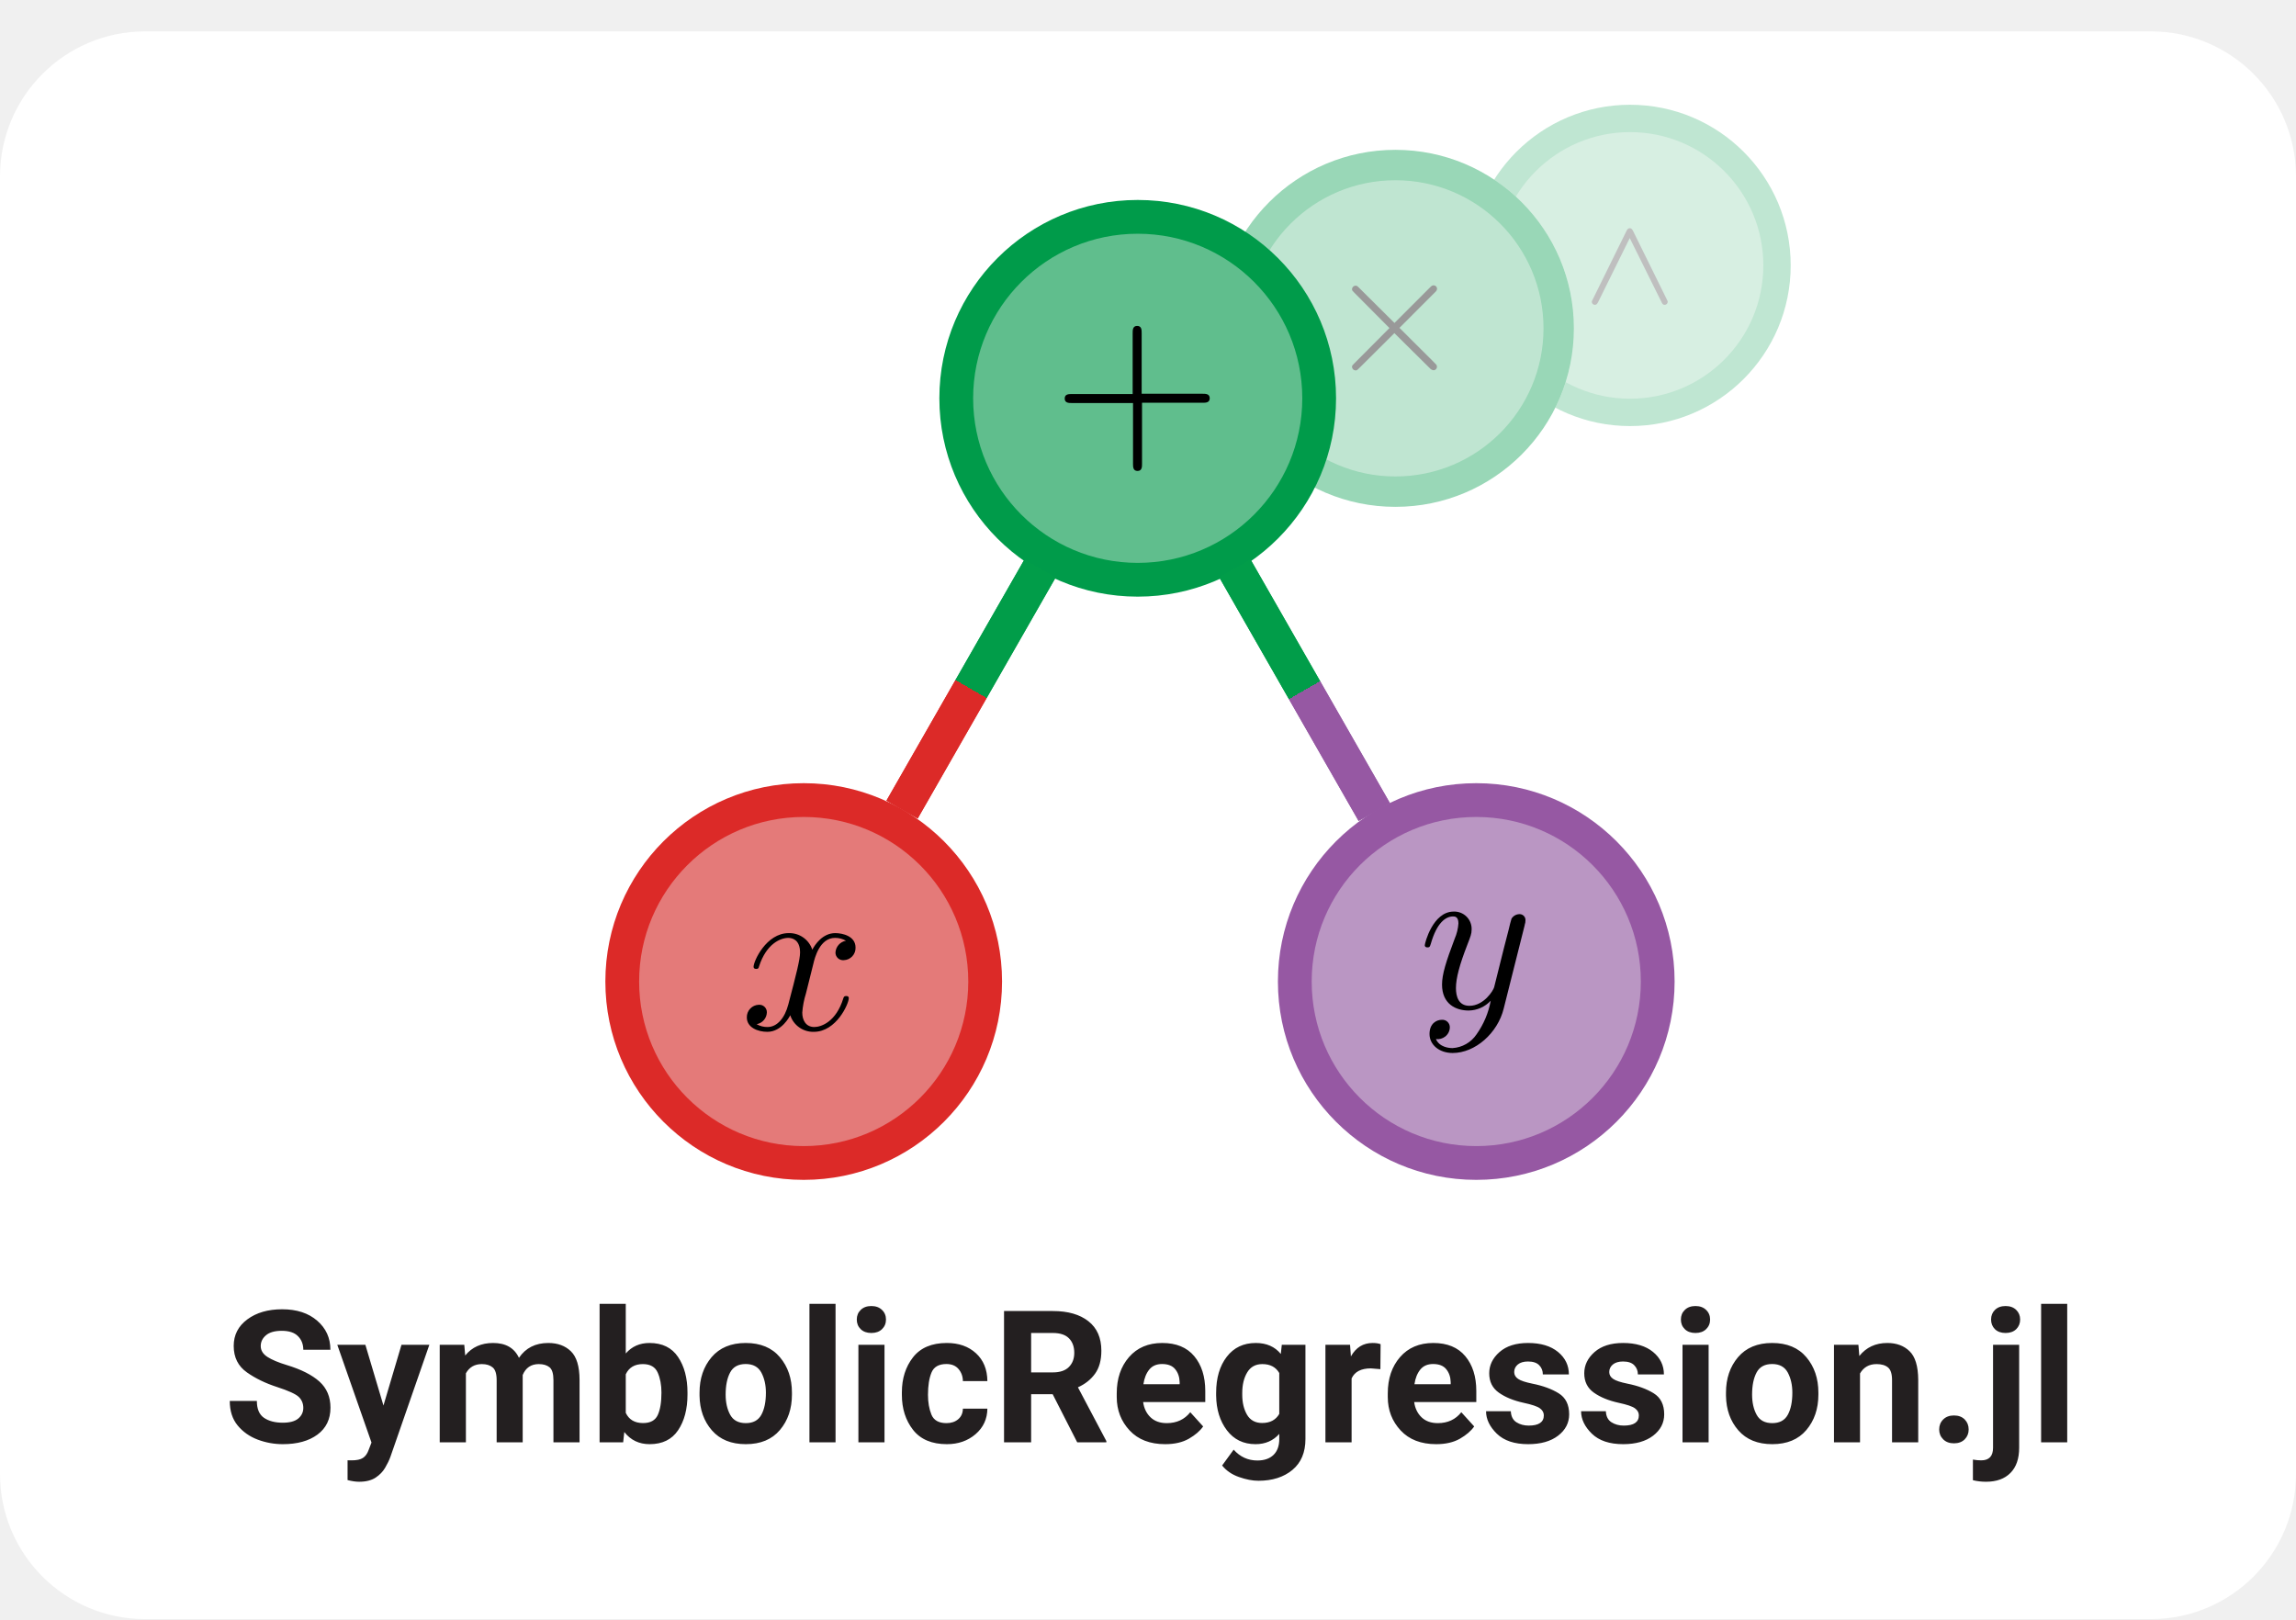
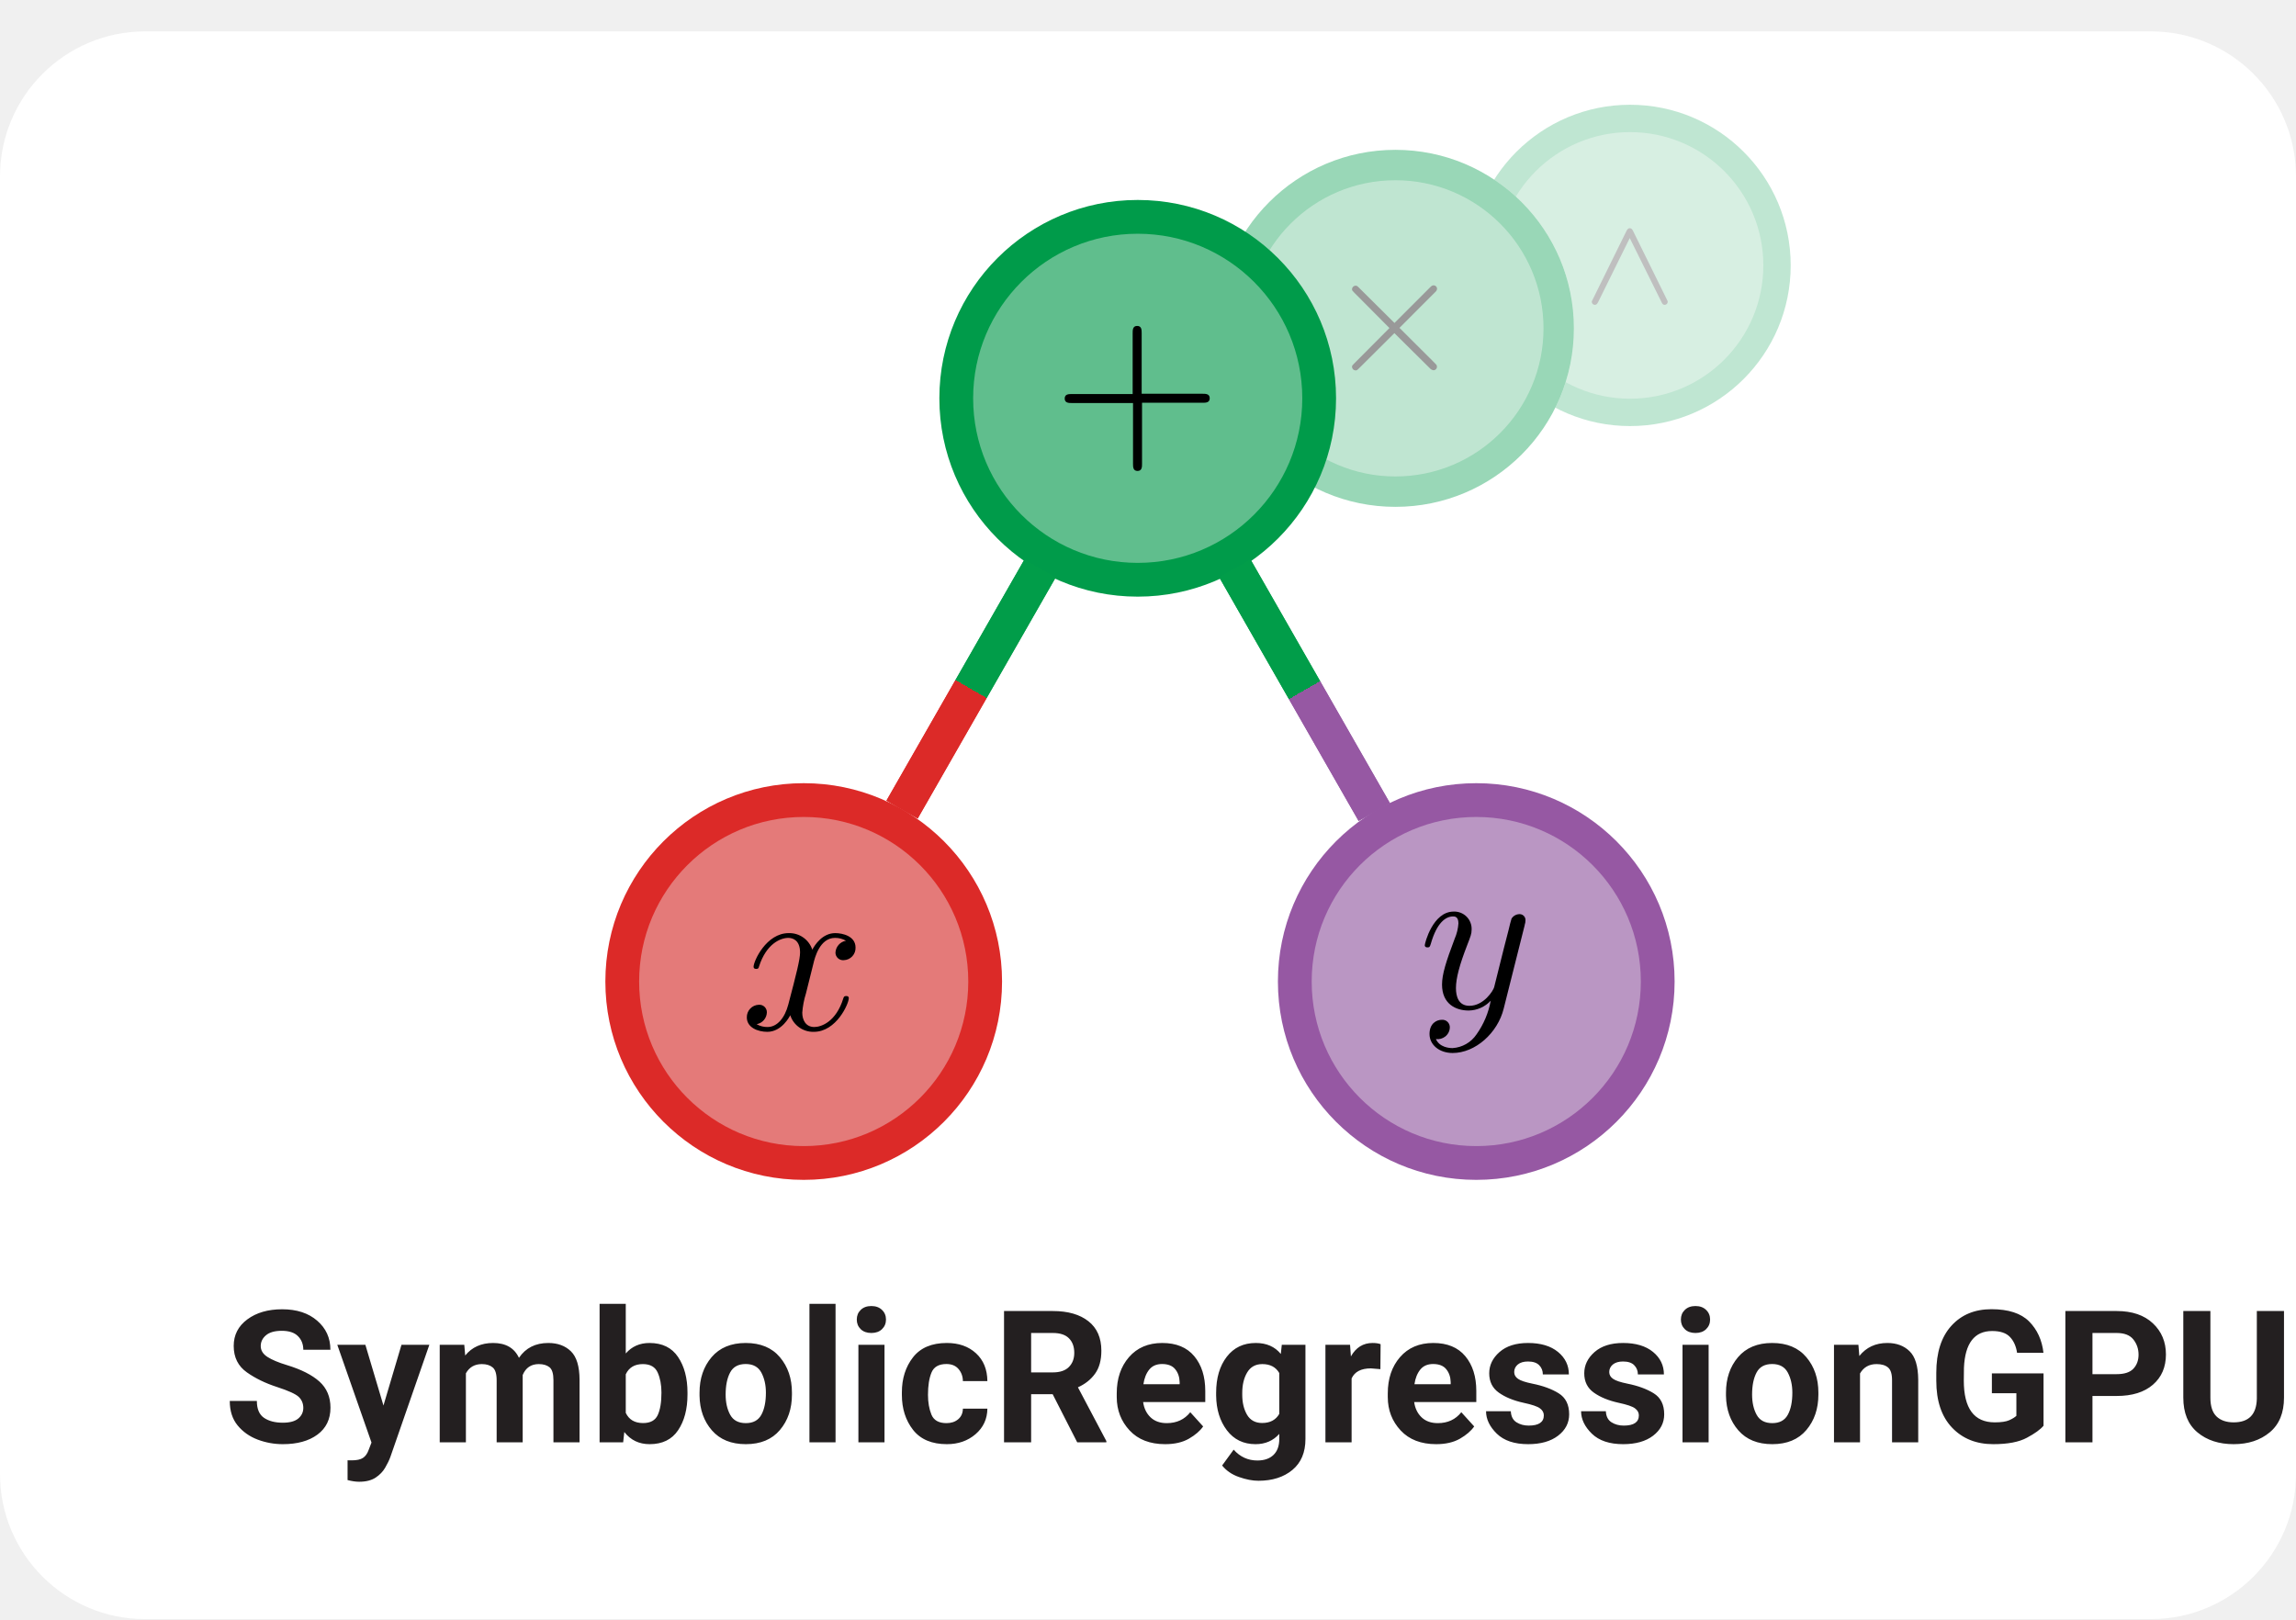
<svg xmlns="http://www.w3.org/2000/svg" xmlns:xlink="http://www.w3.org/1999/xlink" viewBox="0 0 509.79 359.51">
  <defs>
    <style>.cls-1,.cls-11,.cls-12,.cls-8{fill:none;}.cls-2{fill:#009b4a;}.cls-3{fill:#f1f2f2;mix-blend-mode:lighten;}.cls-3,.cls-9{opacity:0.4;}.cls-4{isolation:isolate;}.cls-5{fill:#fff;}.cls-6{opacity:0.25;}.cls-7{clip-path:url(#clip-path);}.cls-8{stroke:#000;stroke-width:0px;opacity:0;}.cls-11,.cls-12,.cls-8{stroke-miterlimit:10;}.cls-10{clip-path:url(#clip-path-2);}.cls-11,.cls-12{stroke-width:8px;}.cls-11{stroke:url(#linear-gradient);}.cls-12{stroke:url(#linear-gradient-2);}.cls-13{clip-path:url(#clip-path-3);}.cls-14{fill:#dc2a28;}.cls-15{clip-path:url(#clip-path-4);}.cls-16{fill:#9658a3;}.cls-17{clip-path:url(#clip-path-5);}.cls-18{font-size:41px;fill:#231f20;font-family:Roboto-Bold, Roboto;font-weight:700;}.cls-19{clip-path:url(#clip-path-6);}</style>
    <clipPath id="clip-path" transform="translate(0 6.97)">
      <rect class="cls-1" x="352.64" y="42.67" width="18.59" height="18.59" />
    </clipPath>
    <clipPath id="clip-path-2" transform="translate(0 6.97)">
      <rect class="cls-1" x="299.45" y="55.61" width="20.65" height="20.65" />
    </clipPath>
    <linearGradient id="linear-gradient" x1="274.06" y1="126.22" x2="305.25" y2="180.25" gradientUnits="userSpaceOnUse">
      <stop offset="0" stop-color="#019d49" />
      <stop offset="0.5" stop-color="#019d49" />
      <stop offset="0.5" stop-color="#9658a3" />
      <stop offset="1" stop-color="#9658a3" />
    </linearGradient>
    <linearGradient id="linear-gradient-2" x1="200.18" y1="179.72" x2="231.04" y2="126.27" gradientUnits="userSpaceOnUse">
      <stop offset="0" stop-color="#dc2a28" />
      <stop offset="0.5" stop-color="#dc2a28" />
      <stop offset="0.5" stop-color="#019d49" />
      <stop offset="1" stop-color="#019d49" />
    </linearGradient>
    <clipPath id="clip-path-3" transform="translate(0 6.97)">
      <rect class="cls-1" x="236.36" y="65.26" width="32.4" height="32.4" />
    </clipPath>
    <clipPath id="clip-path-4" transform="translate(0 6.97)">
      <rect class="cls-1" x="165.62" y="199.5" width="25.65" height="22.95" />
    </clipPath>
    <clipPath id="clip-path-5" transform="translate(0 6.97)">
      <rect class="cls-1" x="316.31" y="194.77" width="22.95" height="32.4" />
    </clipPath>
    <clipPath id="clip-path-6" transform="translate(0 6.97)">
      <rect class="cls-1" x="396.64" y="98.67" width="43" height="26" />
    </clipPath>
    <symbol id="Julia_Symbol" data-name="Julia Symbol" viewBox="0 0 88.09 88.09">
      <circle class="cls-2" cx="44.04" cy="44.04" r="44.04" />
      <circle class="cls-3" cx="44.04" cy="44.04" r="36.54" />
    </symbol>
  </defs>
  <g class="cls-4">
    <g id="Layer_2" data-name="Layer 2">
      <rect class="cls-5" y="6.97" width="509.79" height="352.54" rx="32.22" />
    </g>
    <g id="Layer_1" data-name="Layer 1">
      <g class="cls-6">
        <use width="88.09" height="88.09" transform="translate(326.25 23.26) scale(0.81 0.81)" xlink:href="#Julia_Symbol" />
        <g class="cls-7">
          <path class="cls-8" d="M361.93,52Z" transform="translate(0 6.97)" />
          <path d="M362.59,44.3c-.17-.3-.33-.6-.71-.6s-.55.24-.74.6l-7.51,15.24c-.2.35-.2.41-.2.49a.68.68,0,0,0,.66.69c.39,0,.55-.23.77-.66l7-14.17,7,14.11c.25.52.36.72.77.72a.68.68,0,0,0,.66-.69c0-.08,0-.14-.19-.49L362.59,44.3" transform="translate(0 6.97)" />
        </g>
      </g>
      <circle class="cls-5" cx="309.83" cy="72.91" r="39.64" />
      <g class="cls-9">
        <use width="88.09" height="88.09" transform="translate(270.19 33.27) scale(0.9)" xlink:href="#Julia_Symbol" />
        <g class="cls-10">
          <path class="cls-8" d="M309.78,65.94Z" transform="translate(0 6.97)" />
          <path d="M309.64,64.76,301.83,57c-.47-.47-.55-.54-.86-.54a.81.81,0,0,0-.78.78c0,.27.08.35.51.78l7.8,7.85-7.8,7.84c-.43.43-.51.51-.51.78a.82.82,0,0,0,.78.79c.31,0,.39-.08.86-.55L309.6,67,317.68,75a1.38,1.38,0,0,0,.58.24.77.77,0,0,0,.79-.79.74.74,0,0,0-.12-.42c0-.08-6.25-6.21-8.2-8.2l7.14-7.15c.2-.23.79-.74,1-1a.91.91,0,0,0,.2-.51.76.76,0,0,0-.79-.78c-.31,0-.46.15-.89.58l-7.73,7.73" transform="translate(0 6.97)" />
        </g>
      </g>
      <line class="cls-11" x1="274.17" y1="126.18" x2="305.13" y2="180.3" />
      <line class="cls-12" x1="230.93" y1="126.22" x2="200.29" y2="179.76" />
      <polygon class="cls-8" points="393.03 54.09 393.03 54.09 393.03 54.09 393.03 54.09 393.03 54.09 393.03 54.09 393.03 54.09 393.03 54.09 393.03 54.09 393.03 54.09 393.03 54.09 393.03 54.09 393.03 54.09 393.03 54.09 393.03 54.09 393.03 54.09 393.03 54.09 393.03 54.09 393.03 54.09 393.03 54.09 393.03 54.09 393.03 54.09 393.03 54.09 393.03 54.09 393.03 54.09 393.03 54.09 393.03 54.09 393.03 54.09 393.03 54.09 393.03 54.09 393.03 54.09 393.03 54.09 393.03 54.09 393.03 54.09 393.03 54.09 393.03 54.09 393.03 54.09 393.03 54.09 393.03 54.09 393.03 54.09 393.03 54.09 393.03 54.09 393.03 54.09 393.03 54.09 393.03 54.09 393.03 54.09 393.03 54.09 393.03 54.09 393.03 54.09 393.03 54.09 393.03 54.09 393.03 54.09 393.03 54.09 393.03 54.09 393.03 54.09 393.03 54.09 393.03 54.09 393.03 54.09 393.03 54.09 393.03 54.09 393.03 54.09 393.03 54.09 393.03 54.09 393.03 54.09 393.03 54.09 393.03 54.09 393.03 54.09 393.03 54.09 393.03 54.09 393.03 54.09 393.03 54.09 393.03 54.09 393.03 54.09 393.03 54.09 393.03 54.09 393.03 54.09 393.03 54.09 393.03 54.09 393.03 54.09 393.03 54.09 393.03 54.09 393.03 54.09 393.03 54.09 393.03 54.09 393.03 54.09 393.03 54.09 393.03 54.09 393.03 54.09 393.03 54.09 393.03 54.09" />
      <use width="88.09" height="88.09" transform="translate(208.57 44.4)" xlink:href="#Julia_Symbol" />
      <g class="cls-13">
        <path class="cls-8" d="M252.56,82.14Z" transform="translate(0 6.97)" />
        <path d="M253.49,82.46H267c.68,0,1.6,0,1.6-1s-.92-1-1.6-1H253.49V67c0-.68,0-1.6-1-1.6s-1,.92-1,1.6V80.52H238c-.68,0-1.6,0-1.6,1s.92,1,1.6,1h13.57V96c0,.68,0,1.6,1,1.6s1-.92,1-1.6V82.46" transform="translate(0 6.97)" />
      </g>
      <polygon class="cls-8" points="310.65 198.37 310.65 198.37 310.65 198.37 310.65 198.37 310.65 198.37 310.65 198.37 310.65 198.37 310.65 198.37 310.65 198.37 310.65 198.37 310.65 198.37 310.65 198.37 310.65 198.37 310.65 198.37 310.65 198.37 310.65 198.37 310.65 198.37 310.65 198.37 310.65 198.37 310.65 198.37 310.65 198.37 310.65 198.37 310.65 198.37 310.65 198.37 310.65 198.37 310.65 198.37 310.65 198.37 310.65 198.37 310.65 198.37 310.65 198.37 310.65 198.37 310.65 198.37 310.65 198.37 310.65 198.37 310.65 198.37 310.65 198.37 310.65 198.37 310.65 198.37 310.65 198.37 310.65 198.37 310.65 198.37 310.65 198.37 310.65 198.37 310.65 198.37 310.65 198.37 310.65 198.37 310.65 198.37 310.65 198.37 310.65 198.37 310.65 198.37 310.65 198.37 310.65 198.37 310.65 198.37 310.65 198.37 310.65 198.37 310.65 198.37 310.65 198.37 310.65 198.37 310.65 198.37 310.65 198.37 310.65 198.37 310.65 198.37 310.65 198.37 310.65 198.37 310.65 198.37 310.65 198.37 310.65 198.37 310.65 198.37 310.65 198.37 310.65 198.37 310.65 198.37 310.65 198.37 310.65 198.37 310.65 198.37 310.65 198.37 310.65 198.37 310.65 198.37 310.65 198.37 310.65 198.37 310.65 198.37 310.65 198.37 310.65 198.37 310.65 198.37 310.65 198.37 310.65 198.37 310.65 198.37 310.65 198.37 310.65 198.37 310.65 198.37" />
      <circle class="cls-14" cx="178.45" cy="217.94" r="44.04" />
      <circle class="cls-3" cx="178.45" cy="217.94" r="36.54" />
      <g class="cls-15">
        <path class="cls-8" d="M178.45,211Z" transform="translate(0 6.97)" />
        <path d="M180.6,207c.29-1.26,1.41-5.72,4.8-5.72a4.79,4.79,0,0,1,2.43.63,2.83,2.83,0,0,0-2.33,2.62,1.69,1.69,0,0,0,1.84,1.7,2.7,2.7,0,0,0,2.62-2.81c0-2.53-2.86-3.2-4.51-3.2-2.81,0-4.51,2.57-5.09,3.68a5.36,5.36,0,0,0-5.24-3.68c-5,0-7.8,6.25-7.8,7.46,0,.49.48.49.58.49.39,0,.53-.1.63-.54,1.65-5.14,4.85-6.35,6.5-6.35.92,0,2.61.44,2.61,3.25,0,1.5-.82,4.75-2.61,11.54-.78,3-2.48,5-4.61,5a4.66,4.66,0,0,1-2.42-.63,2.74,2.74,0,0,0,2.27-2.62,1.66,1.66,0,0,0-1.79-1.69,2.75,2.75,0,0,0-2.66,2.81c0,2.23,2.42,3.2,4.55,3.2,3.2,0,4.95-3.39,5.09-3.69a5.35,5.35,0,0,0,5.24,3.69c5,0,7.76-6.25,7.76-7.47,0-.48-.44-.48-.58-.48-.44,0-.54.19-.64.53-1.6,5.19-4.89,6.35-6.44,6.35-1.89,0-2.67-1.55-2.67-3.2a19,19,0,0,1,.82-4.26L180.6,207" transform="translate(0 6.97)" />
      </g>
      <polygon class="cls-8" points="466.47 0 466.47 0 466.47 0 466.47 0 466.47 0 466.47 0 466.47 0 466.47 0 466.47 0 466.47 0 466.47 0 466.47 0 466.47 0 466.47 0 466.47 0 466.47 0 466.47 0 466.47 0 466.47 0 466.47 0 466.47 0 466.47 0 466.47 0 466.47 0 466.47 0 466.47 0 466.47 0 466.47 0 466.47 0 466.47 0 466.47 0 466.47 0 466.47 0 466.47 0 466.47 0 466.47 0 466.47 0 466.47 0 466.47 0 466.47 0 466.47 0 466.47 0 466.47 0 466.47 0 466.47 0 466.47 0 466.47 0 466.47 0 466.47 0 466.47 0 466.47 0 466.47 0 466.47 0 466.47 0 466.47 0 466.47 0 466.47 0 466.47 0 466.47 0 466.47 0 466.47 0 466.47 0 466.47 0 466.47 0 466.47 0 466.47 0 466.47 0 466.47 0 466.47 0 466.47 0 466.47 0 466.47 0 466.47 0 466.47 0 466.47 0 466.47 0 466.47 0 466.47 0 466.47 0 466.47 0 466.47 0 466.47 0 466.47 0 466.47 0 466.47 0 466.47 0 466.47 0 466.47 0 466.47 0" />
      <circle class="cls-16" cx="327.78" cy="217.94" r="44.04" />
      <circle class="cls-3" cx="327.78" cy="217.94" r="36.54" />
      <g class="cls-17">
        <path class="cls-8" d="M327.78,211Z" transform="translate(0 6.97)" />
        <path d="M338.52,198.44a3.13,3.13,0,0,0,.19-1.12,1.3,1.3,0,0,0-1.4-1.31,2.1,2.1,0,0,0-1.7,1c-.1.24-.48,1.75-.68,2.62-.34,1.26-.68,2.57-1,3.88l-2.18,8.73c-.19.72-2.28,4.12-5.48,4.12-2.47,0-3-2.14-3-3.93,0-2.23.83-5.24,2.48-9.5.77-2,1-2.52,1-3.49a3.84,3.84,0,0,0-4-4c-4.6,0-6.4,7-6.4,7.47s.49.48.58.48c.49,0,.54-.1.78-.87,1.31-4.56,3.25-6,4.9-6,.38,0,1.21,0,1.21,1.55a10.23,10.23,0,0,1-.83,3.39c-1.94,5.14-2.81,7.91-2.81,10.19,0,4.31,3.06,5.76,5.92,5.76a6.81,6.81,0,0,0,4.89-2.18,18.62,18.62,0,0,1-3.15,7.47,6.93,6.93,0,0,1-5.33,3.05c-.68,0-2.86-.14-3.69-2a2.79,2.79,0,0,0,2.09-.58,2.65,2.65,0,0,0,1-2,1.65,1.65,0,0,0-1.8-1.7c-1.11,0-2.71.78-2.71,3.15s2.13,4.22,5.14,4.22c5,0,10-4.41,11.34-9.89l4.66-18.52" transform="translate(0 6.97)" />
      </g>
      <polygon class="cls-8" points="433.04 218.16 433.04 218.16 433.04 218.16 433.04 218.16 433.04 218.16 433.04 218.16 433.04 218.16 433.04 218.16 433.04 218.16 433.04 218.16 433.04 218.16 433.04 218.16 433.04 218.16 433.04 218.16 433.04 218.16 433.04 218.16 433.04 218.16 433.04 218.16 433.04 218.16 433.04 218.16 433.04 218.16 433.04 218.16 433.04 218.16 433.04 218.16 433.04 218.16 433.04 218.16 433.04 218.16 433.04 218.16 433.04 218.16 433.04 218.16 433.04 218.16 433.04 218.16 433.04 218.16 433.04 218.16 433.04 218.16 433.04 218.16 433.04 218.16 433.04 218.16 433.04 218.16 433.04 218.16 433.04 218.16 433.04 218.16 433.04 218.16 433.04 218.16 433.04 218.16 433.04 218.16 433.04 218.16 433.04 218.16 433.04 218.16 433.04 218.16 433.04 218.16 433.04 218.16 433.04 218.16 433.04 218.16 433.04 218.16 433.04 218.16 433.04 218.16 433.04 218.16 433.04 218.16 433.04 218.16 433.04 218.16 433.04 218.16 433.04 218.16 433.04 218.16 433.04 218.16 433.04 218.16 433.04 218.16 433.04 218.16 433.04 218.16 433.04 218.16 433.04 218.16 433.04 218.16 433.04 218.16 433.04 218.16 433.04 218.16 433.04 218.16 433.04 218.16 433.04 218.16 433.04 218.16 433.04 218.16 433.04 218.16 433.04 218.16 433.04 218.16 433.04 218.16 433.04 218.16 433.04 218.16 433.04 218.16 433.04 218.16 433.04 218.16" />
-       <text class="cls-18" transform="translate(49.61 320.26)">SymbolicRegression.jl</text>
+       <text class="cls-18" transform="translate(49.61 320.26)">SymbolicRegressionGPU.jl</text>
      <polygon class="cls-8" points="418.14 148.64 418.14 148.64 418.14 148.64 418.14 148.64 418.14 148.64 418.14 148.64 418.14 148.64 418.14 148.64 418.14 148.64 418.14 148.64 418.14 148.64 418.14 148.64 418.14 148.64 418.14 148.64 418.14 148.64 418.14 148.64 418.14 148.64 418.14 148.64 418.14 148.64 418.14 148.64 418.14 148.64 418.14 148.64 418.14 148.64 418.14 148.64 418.14 148.64 418.14 148.64 418.14 148.64 418.14 148.64 418.14 148.64 418.14 148.64 418.14 148.64 418.14 148.64 418.14 148.64 418.14 148.64 418.14 148.64 418.14 148.64 418.14 148.64 418.14 148.64 418.14 148.64 418.14 148.64 418.14 148.64 418.14 148.64 418.14 148.64 418.14 148.64 418.14 148.64 418.14 148.64 418.14 148.64 418.14 148.64 418.14 148.64 418.14 148.64 418.14 148.64 418.14 148.64 418.14 148.64 418.14 148.64 418.14 148.64 418.14 148.64 418.14 148.64 418.14 148.64 418.14 148.64 418.14 148.64 418.14 148.64 418.14 148.64 418.14 148.64 418.14 148.64 418.14 148.64 418.14 148.64 418.14 148.64 418.14 148.64 418.14 148.64 418.14 148.64 418.14 148.64 418.14 148.64 418.14 148.64 418.14 148.64 418.14 148.64 418.14 148.64 418.14 148.64 418.14 148.64 418.14 148.64 418.14 148.64 418.14 148.64 418.14 148.64 418.14 148.64 418.14 148.64 418.14 148.64 418.14 148.64 418.14 148.64 418.14 148.64 418.14 148.64 418.14 148.64 418.14 148.64 418.14 148.64 418.14 148.64 418.14 148.64 418.14 148.64 418.14 148.64 418.14 148.64" />
      <polygon class="cls-8" points="431.39 215.13 431.39 215.13 431.39 215.13 431.39 215.13 431.39 215.13 431.39 215.13 431.39 215.13 431.39 215.13 431.39 215.13 431.39 215.13 431.39 215.13 431.39 215.13 431.39 215.13 431.39 215.13 431.39 215.13 431.39 215.13 431.39 215.13 431.39 215.13 431.39 215.13 431.39 215.13 431.39 215.13 431.39 215.13 431.39 215.13 431.39 215.13 431.39 215.13 431.39 215.13 431.39 215.13 431.39 215.13 431.39 215.13 431.39 215.13 431.39 215.13 431.39 215.13 431.39 215.13 431.39 215.13 431.39 215.13 431.39 215.13 431.39 215.13 431.39 215.13 431.39 215.13 431.39 215.13 431.39 215.13 431.39 215.13 431.39 215.13 431.39 215.13 431.39 215.13 431.39 215.13 431.39 215.13 431.39 215.13 431.39 215.13 431.39 215.13 431.39 215.13 431.39 215.13 431.39 215.13 431.39 215.13 431.39 215.13 431.39 215.13 431.39 215.13 431.39 215.13 431.39 215.13 431.39 215.13 431.39 215.13 431.39 215.13 431.39 215.13 431.39 215.13 431.39 215.13 431.39 215.13 431.39 215.13 431.39 215.13 431.39 215.13 431.39 215.13 431.39 215.13 431.39 215.13 431.39 215.13 431.39 215.13 431.39 215.13 431.39 215.13 431.39 215.13 431.39 215.13 431.39 215.13 431.39 215.13 431.39 215.13 431.39 215.13 431.39 215.13 431.39 215.13 431.39 215.13 431.39 215.13 431.39 215.13 431.39 215.13 431.39 215.13 431.39 215.13 431.39 215.13 431.39 215.13 431.39 215.13 431.39 215.13 431.39 215.13 431.39 215.13 431.39 215.13 431.39 215.13 431.39 215.13" />
      <polygon class="cls-8" points="417.86 119.19 417.86 119.19 417.86 119.19 417.86 119.19 417.86 119.19 417.86 119.19 417.86 119.19 417.86 119.19 417.86 119.19 417.86 119.19 417.86 119.19 417.86 119.19 417.86 119.19 417.86 119.19 417.86 119.19 417.86 119.19 417.86 119.19 417.86 119.19 417.86 119.19 417.86 119.19 417.86 119.19 417.86 119.19 417.86 119.19 417.86 119.19 417.86 119.19 417.86 119.19 417.86 119.19 417.86 119.19 417.86 119.19 417.86 119.19 417.86 119.19 417.86 119.19 417.86 119.19 417.86 119.19 417.86 119.19 417.86 119.19 417.86 119.19 417.86 119.19 417.86 119.19 417.86 119.19 417.86 119.19 417.86 119.19 417.86 119.19 417.86 119.19 417.86 119.19 417.86 119.19 417.86 119.19 417.86 119.19 417.86 119.19 417.86 119.19 417.86 119.19 417.86 119.19 417.86 119.19 417.86 119.19 417.86 119.19 417.86 119.19 417.86 119.19 417.86 119.19 417.86 119.19 417.86 119.19 417.86 119.19 417.86 119.19 417.86 119.19 417.86 119.19 417.86 119.19 417.86 119.19 417.86 119.19 417.86 119.19 417.86 119.19 417.86 119.19 417.86 119.19 417.86 119.19 417.86 119.19 417.86 119.19 417.86 119.19 417.86 119.19 417.86 119.19 417.86 119.19 417.86 119.19 417.86 119.19 417.86 119.19 417.86 119.19 417.86 119.19 417.86 119.19 417.86 119.19 417.86 119.19 417.86 119.19 417.86 119.19 417.86 119.19 417.86 119.19 417.86 119.19 417.86 119.19 417.86 119.19 417.86 119.19 417.86 119.19 417.86 119.19 417.86 119.19" />
      <polygon class="cls-8" points="432.32 152.48 432.32 152.48 432.32 152.48 432.32 152.48 432.32 152.48 432.32 152.48 432.32 152.48 432.32 152.48 432.32 152.48 432.32 152.48 432.32 152.48 432.32 152.48 432.32 152.48 432.32 152.48 432.32 152.48 432.32 152.48 432.32 152.48 432.32 152.48 432.32 152.48 432.32 152.48 432.32 152.48 432.32 152.48 432.32 152.48 432.32 152.48 432.32 152.48 432.32 152.48 432.32 152.48 432.32 152.48 432.32 152.48 432.32 152.48 432.32 152.48 432.32 152.48 432.32 152.48 432.32 152.48 432.32 152.48 432.32 152.48 432.32 152.48 432.32 152.48 432.32 152.48 432.32 152.48 432.32 152.48 432.32 152.48 432.32 152.48 432.32 152.48 432.32 152.48 432.32 152.48 432.32 152.48 432.32 152.48 432.32 152.48 432.32 152.48 432.32 152.48 432.32 152.48 432.32 152.48 432.32 152.48 432.32 152.48 432.32 152.48 432.32 152.48 432.32 152.48 432.32 152.48 432.32 152.48 432.32 152.48 432.32 152.48 432.32 152.48 432.32 152.48 432.32 152.48 432.32 152.48 432.32 152.48 432.32 152.48 432.32 152.48 432.32 152.48 432.32 152.48 432.32 152.48 432.32 152.48 432.32 152.48 432.32 152.48 432.32 152.48 432.32 152.48 432.32 152.48 432.32 152.48 432.32 152.48 432.32 152.48 432.32 152.48 432.32 152.48 432.32 152.48 432.32 152.48 432.32 152.48 432.32 152.48 432.32 152.48 432.32 152.48 432.32 152.48" />
      <polygon class="cls-8" points="457.22 180.08 457.22 180.08 457.22 180.08 457.22 180.08 457.22 180.08 457.22 180.08 457.22 180.08 457.22 180.08 457.22 180.08 457.22 180.08 457.22 180.08 457.22 180.08 457.22 180.08 457.22 180.08 457.22 180.08 457.22 180.08 457.22 180.08 457.22 180.08 457.22 180.08 457.22 180.08 457.22 180.08 457.22 180.08 457.22 180.08 457.22 180.08 457.22 180.08 457.22 180.08 457.22 180.08 457.22 180.08 457.22 180.08 457.22 180.08 457.22 180.08 457.22 180.08 457.22 180.08 457.22 180.08 457.22 180.08 457.22 180.08 457.22 180.08 457.22 180.08 457.22 180.08 457.22 180.08 457.22 180.08 457.22 180.08 457.22 180.08 457.22 180.08 457.22 180.08 457.22 180.08 457.22 180.08 457.22 180.08 457.22 180.08 457.22 180.08 457.22 180.08 457.22 180.08 457.22 180.08 457.22 180.08 457.22 180.08 457.22 180.08 457.22 180.08 457.22 180.08 457.22 180.08 457.22 180.08 457.22 180.08 457.22 180.08 457.22 180.08 457.22 180.08 457.22 180.08 457.22 180.08 457.22 180.08 457.22 180.08 457.22 180.08 457.22 180.08 457.22 180.08 457.22 180.08 457.22 180.08 457.22 180.08 457.22 180.08 457.22 180.08 457.22 180.08 457.22 180.08 457.22 180.08 457.22 180.08 457.22 180.08 457.22 180.08 457.22 180.08 457.22 180.08 457.22 180.08 457.22 180.08 457.22 180.08 457.22 180.08 457.22 180.08 457.22 180.08 457.22 180.08 457.22 180.08 457.22 180.08 457.22 180.08 457.22 180.08 457.22 180.08 457.22 180.08" />
      <polygon class="cls-8" points="432.32 185.53 432.32 185.53 432.32 185.53 432.32 185.53 432.32 185.53 432.32 185.53 432.32 185.53 432.32 185.53 432.32 185.53 432.32 185.53 432.32 185.53 432.32 185.53 432.32 185.53 432.32 185.53 432.32 185.53 432.32 185.53 432.32 185.53 432.32 185.53 432.32 185.53 432.32 185.53 432.32 185.53 432.32 185.53 432.32 185.53 432.32 185.53 432.32 185.53 432.32 185.53 432.32 185.53 432.32 185.53 432.32 185.53 432.32 185.53 432.32 185.53 432.32 185.53 432.32 185.53 432.32 185.53 432.32 185.53 432.32 185.53 432.32 185.53 432.32 185.53 432.32 185.53 432.32 185.53 432.32 185.53 432.32 185.53 432.32 185.53 432.32 185.53 432.32 185.53 432.32 185.53 432.32 185.53 432.32 185.53 432.32 185.53 432.32 185.53 432.32 185.53 432.32 185.53 432.32 185.53 432.32 185.53 432.32 185.53 432.32 185.53 432.32 185.53 432.32 185.53 432.32 185.53 432.32 185.53 432.32 185.53 432.32 185.53 432.32 185.53 432.32 185.53 432.32 185.53 432.32 185.53 432.32 185.53 432.32 185.53 432.32 185.53 432.32 185.53 432.32 185.53 432.32 185.53 432.32 185.53 432.32 185.53 432.32 185.53 432.32 185.53 432.32 185.53 432.32 185.53 432.32 185.53 432.32 185.53 432.32 185.53 432.32 185.53 432.32 185.53 432.32 185.53 432.32 185.53 432.32 185.53 432.32 185.53 432.32 185.53 432.32 185.53 432.32 185.53 432.32 185.53 432.32 185.53 432.32 185.53 432.32 185.53 432.32 185.53 432.32 185.53 432.32 185.53" />
      <polygon class="cls-8" points="465.67 183.41 465.67 183.41 465.67 183.41 465.67 183.41 465.67 183.41 465.67 183.41 465.67 183.41 465.67 183.41 465.67 183.41 465.67 183.41 465.67 183.41 465.67 183.41 465.67 183.41 465.67 183.41 465.67 183.41 465.67 183.41 465.67 183.41 465.67 183.41 465.67 183.41 465.67 183.41 465.67 183.41 465.67 183.41 465.67 183.41 465.67 183.41 465.67 183.41 465.67 183.41 465.67 183.41 465.67 183.41 465.67 183.41 465.67 183.41 465.67 183.41 465.67 183.41 465.67 183.41 465.67 183.41 465.67 183.41 465.67 183.41 465.67 183.41 465.67 183.41 465.67 183.41 465.67 183.41 465.67 183.41 465.67 183.41 465.67 183.41 465.67 183.41 465.67 183.41 465.67 183.41 465.67 183.41 465.67 183.41 465.67 183.41 465.67 183.41 465.67 183.41 465.67 183.41 465.67 183.41 465.67 183.41 465.67 183.41 465.67 183.41 465.67 183.41 465.67 183.41 465.67 183.41 465.67 183.41 465.67 183.41 465.67 183.41 465.67 183.41 465.67 183.41 465.67 183.41 465.67 183.41 465.67 183.41 465.67 183.41 465.67 183.41 465.67 183.41 465.67 183.41 465.67 183.41 465.67 183.41 465.67 183.41 465.67 183.41 465.67 183.41 465.67 183.41 465.67 183.41 465.67 183.41 465.67 183.41 465.67 183.41 465.67 183.41 465.67 183.41 465.67 183.41 465.67 183.41 465.67 183.41 465.67 183.41 465.67 183.41 465.67 183.41 465.67 183.41 465.67 183.41 465.67 183.41 465.67 183.41 465.67 183.41 465.67 183.41 465.67 183.41 465.67 183.41" />
      <g class="cls-19">
        <path class="cls-8" d="M418.14,111.67Z" transform="translate(0 6.97)" />
      </g>
      <line class="cls-11" x1="274.17" y1="126.18" x2="305.13" y2="180.3" />
      <line class="cls-12" x1="230.93" y1="126.22" x2="200.29" y2="179.76" />
    </g>
  </g>
</svg>
